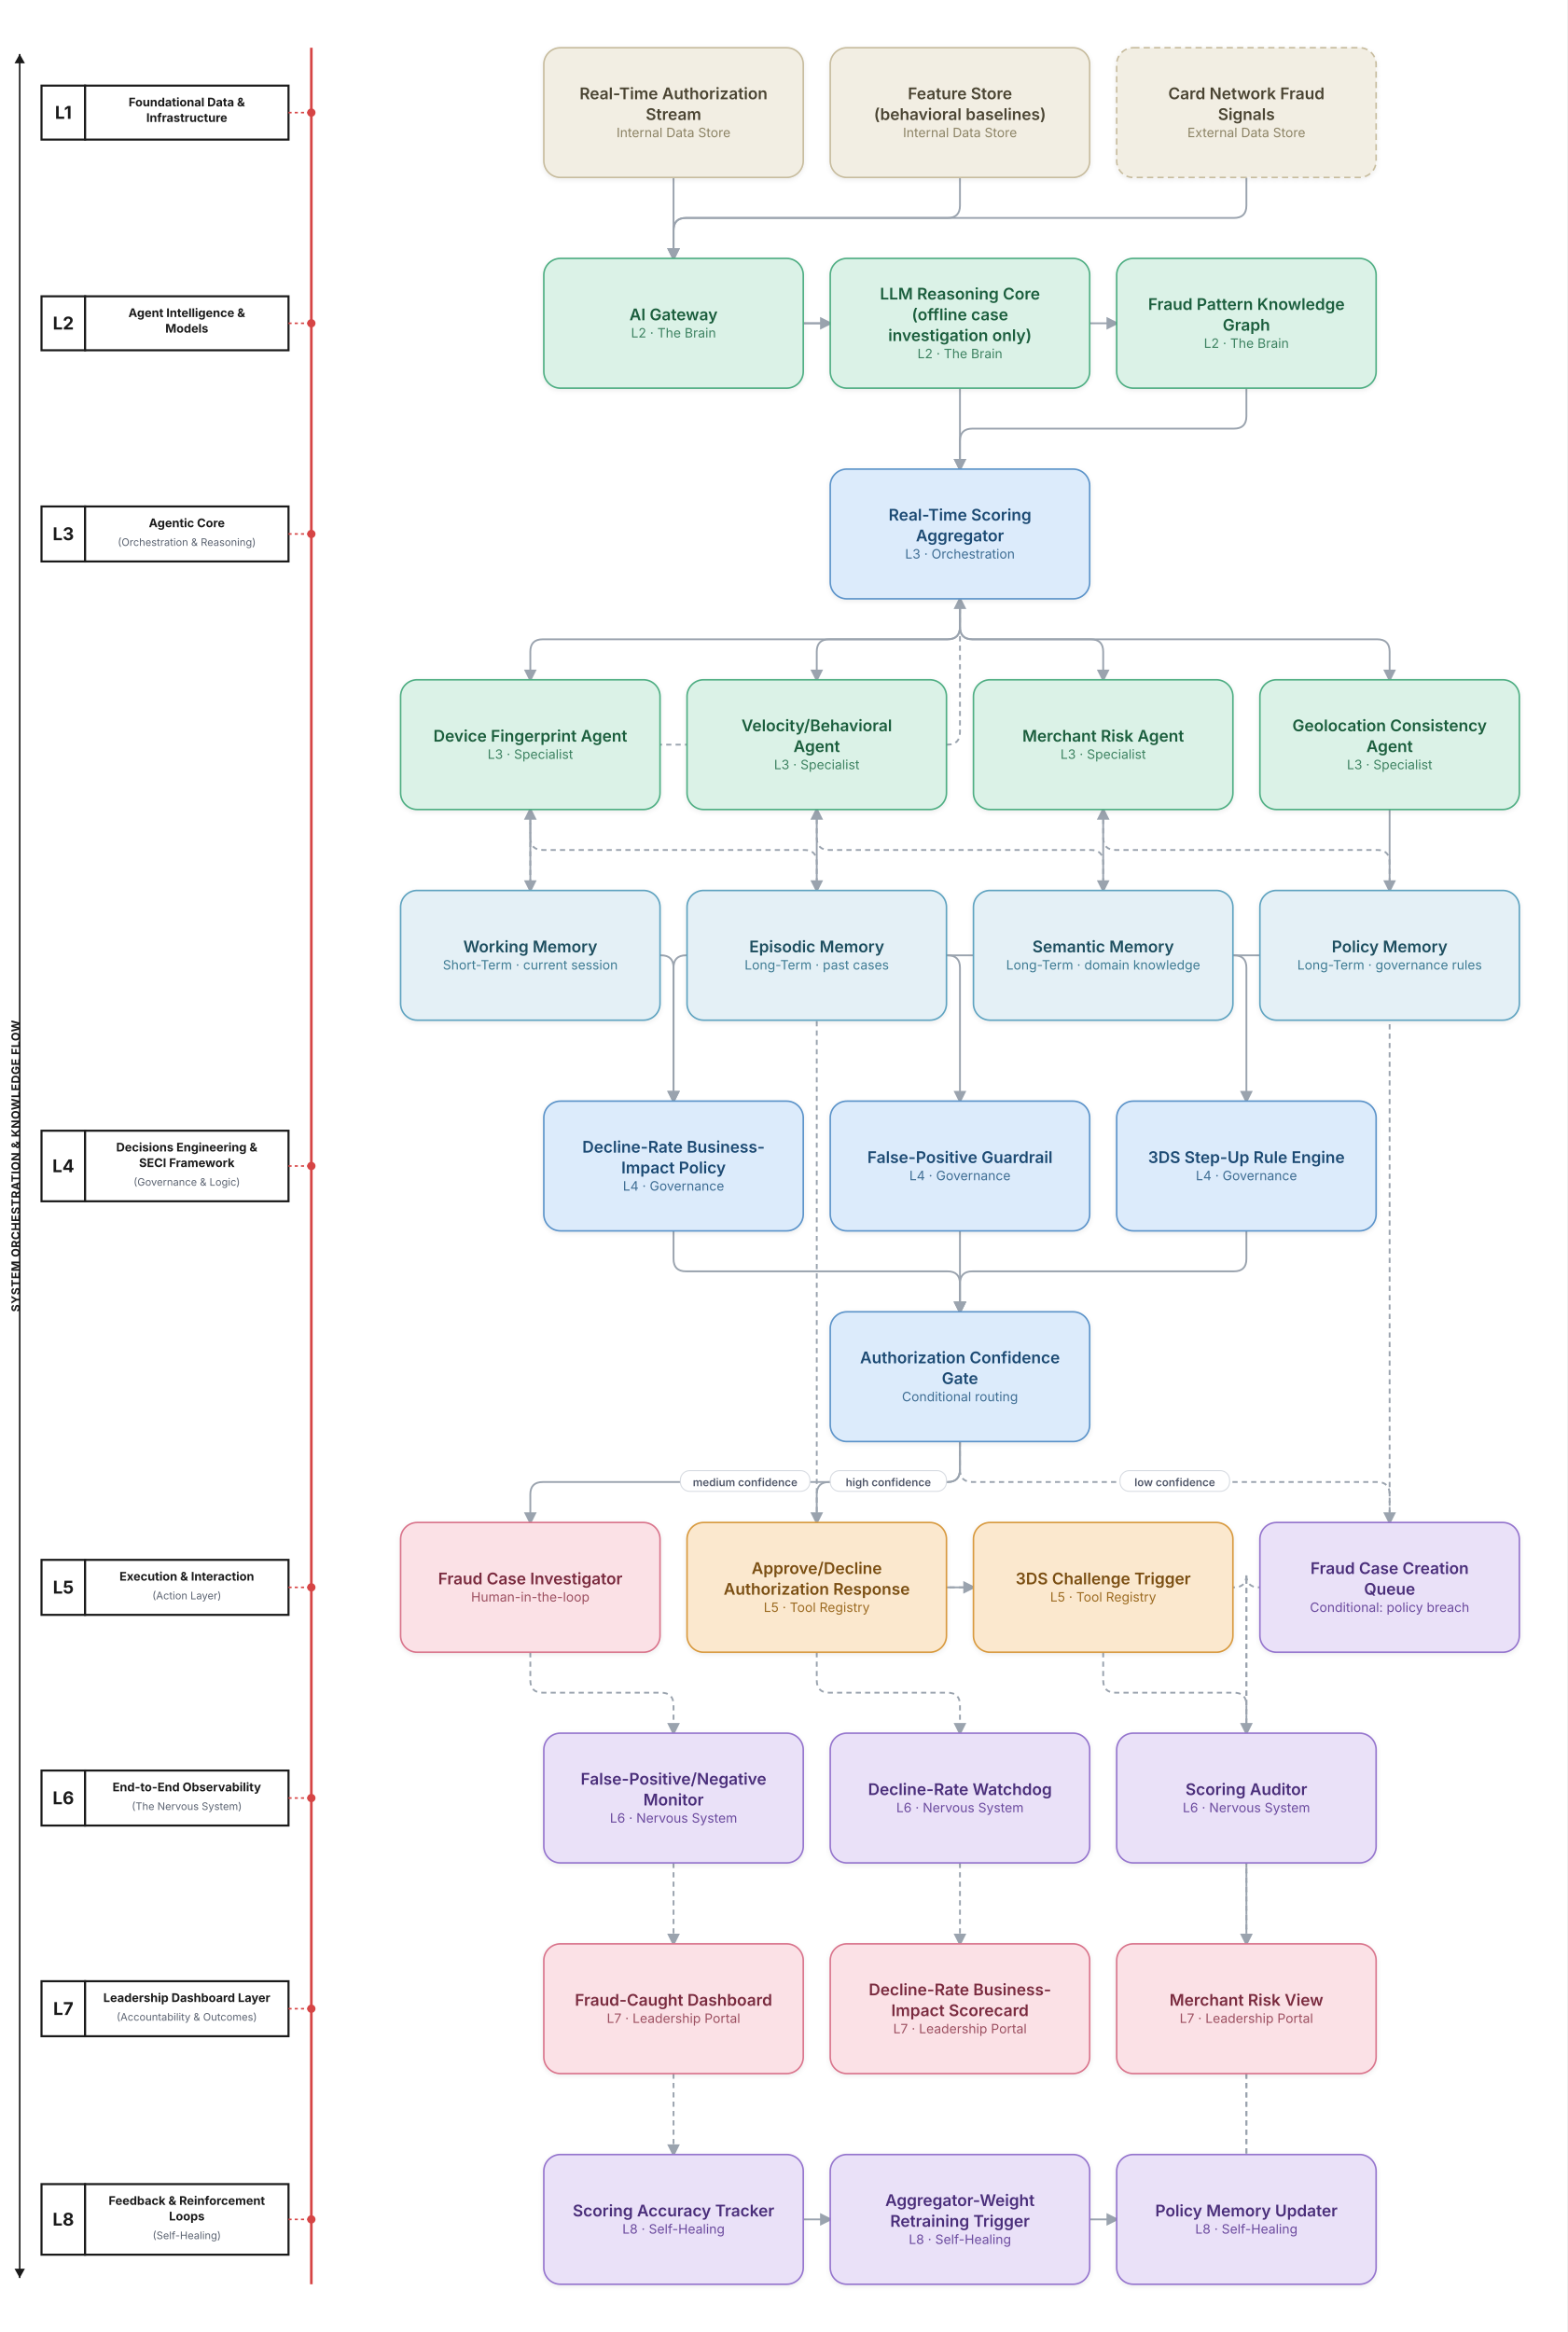
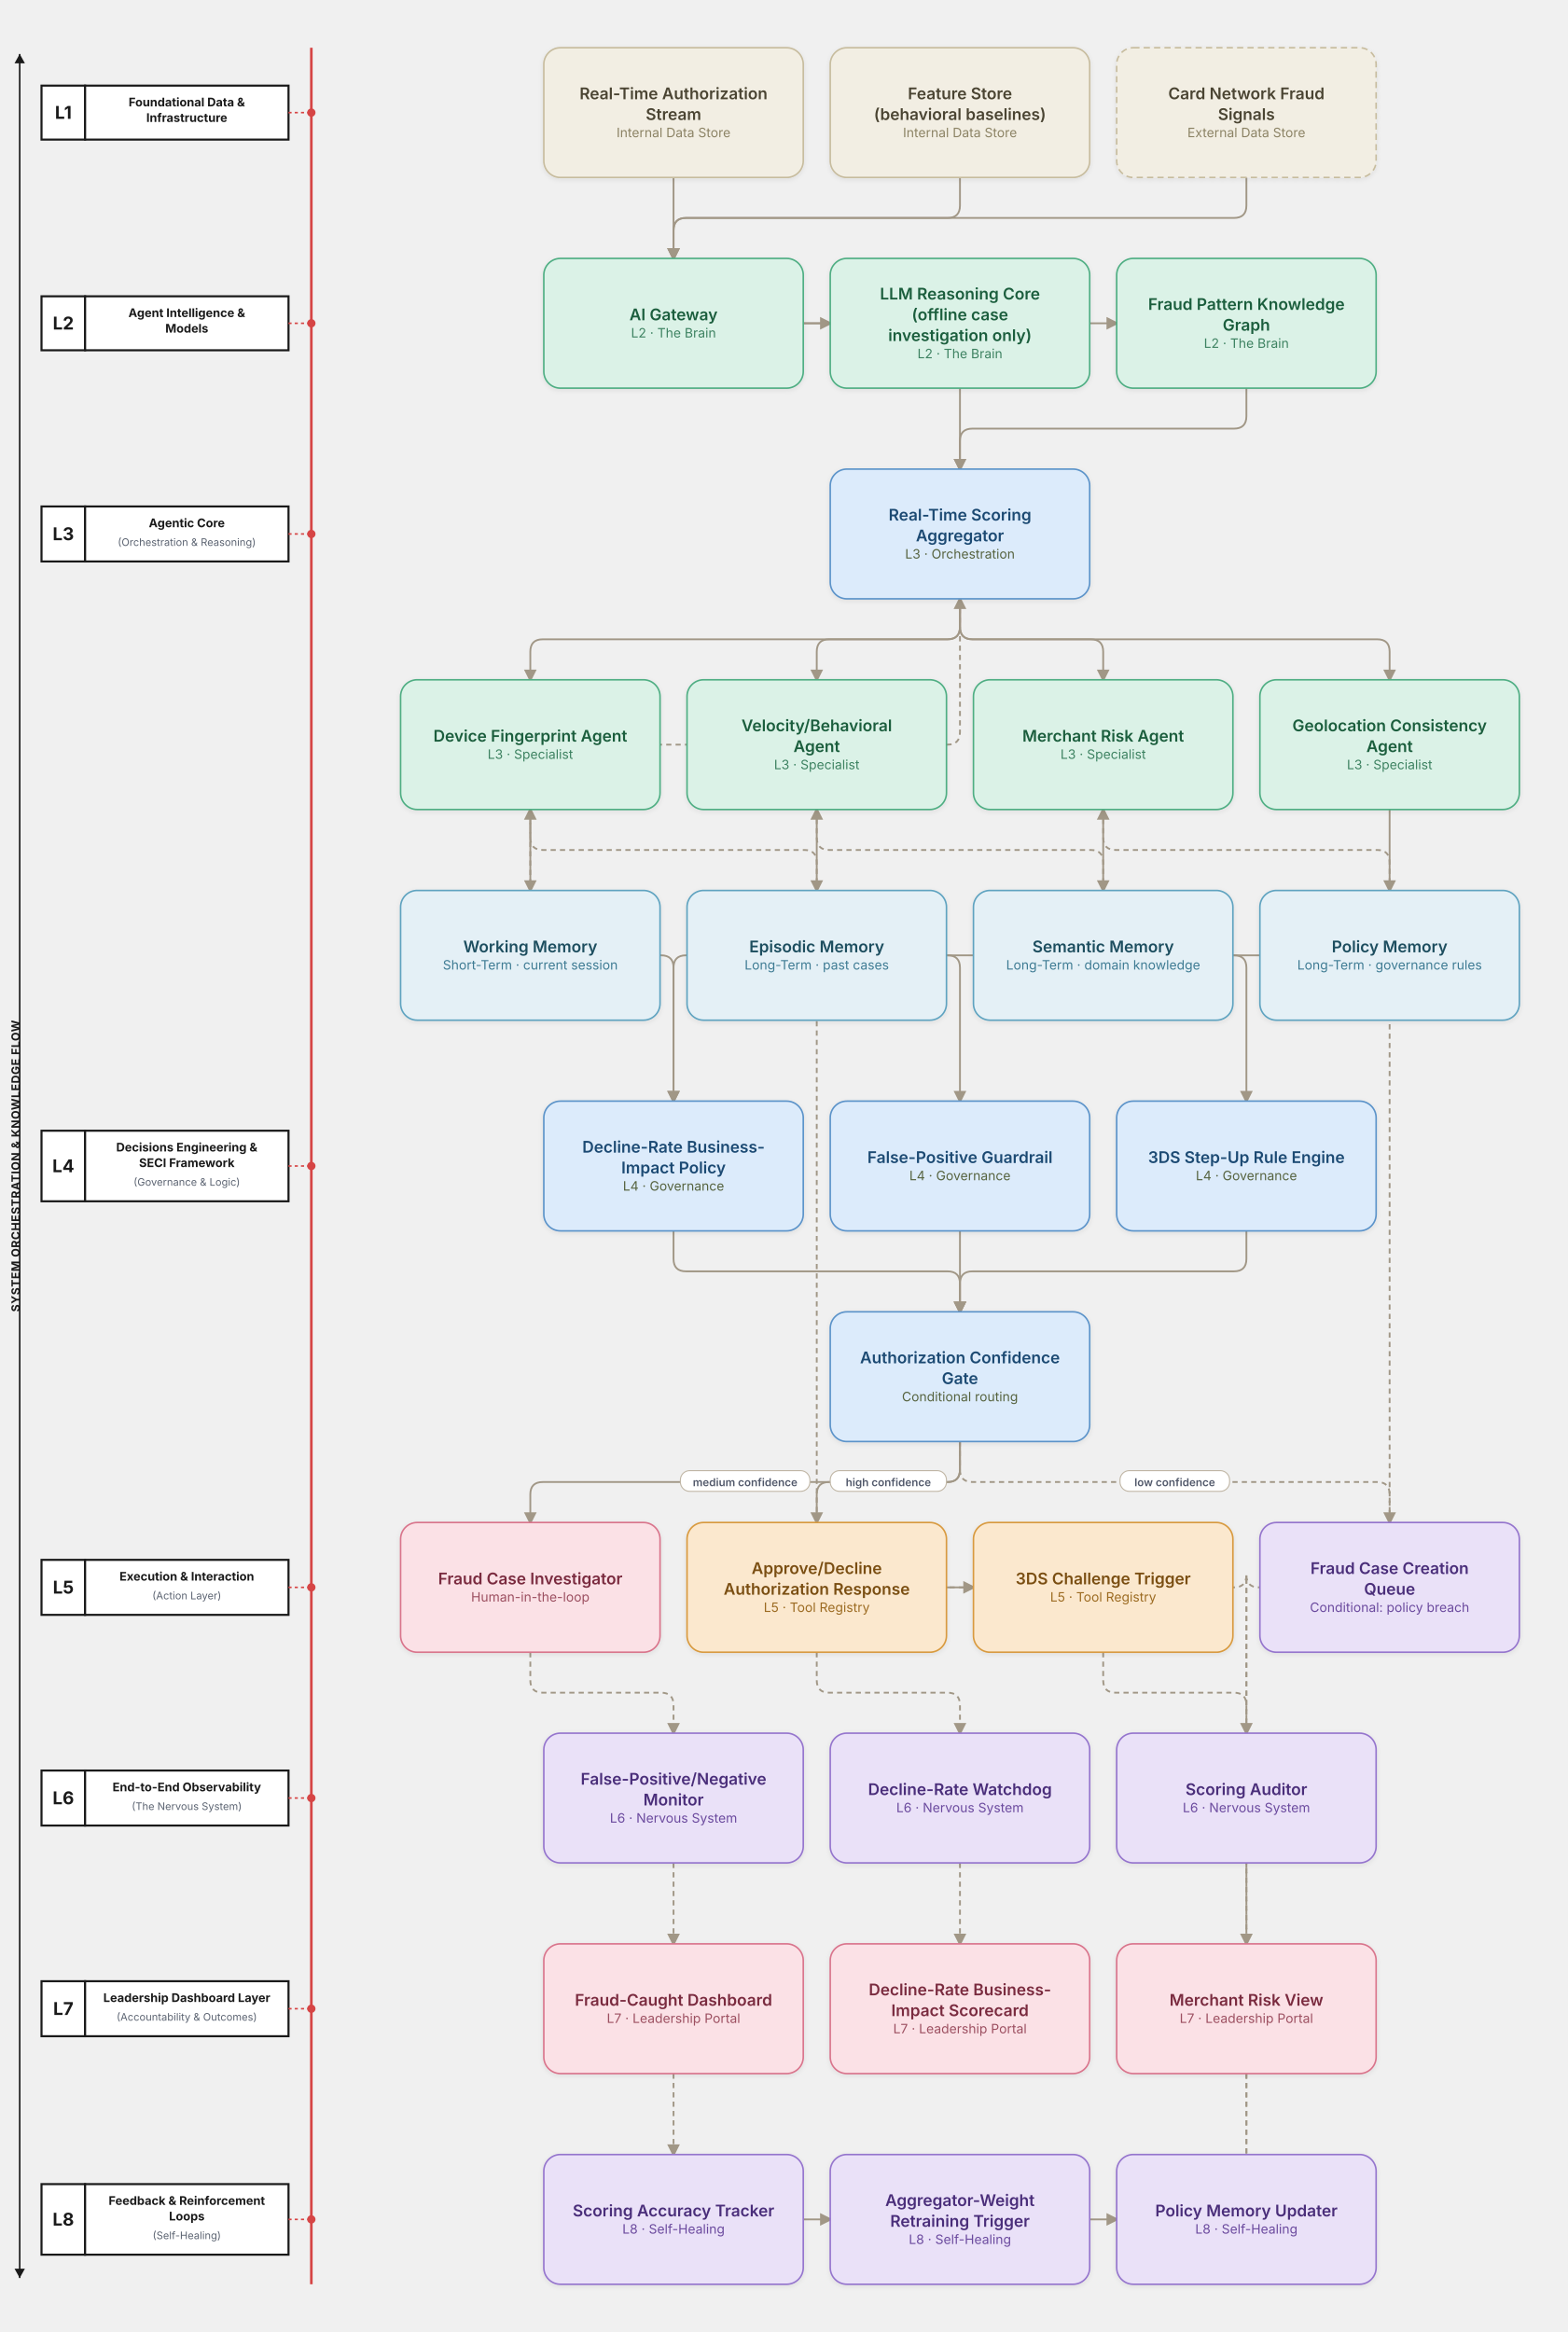
<svg xmlns="http://www.w3.org/2000/svg" viewBox="0 0 1510 2247" font-family="'Inter','IBM Plex Sans',-apple-system,sans-serif">
  <defs>
    <marker id="arrow" viewBox="0 0 10 10" refX="8" refY="5" markerWidth="7" markerHeight="7" orient="auto-start-reverse">
-       <path d="M0,0 L10,5 L0,10 z" fill="#9AA3AE" />
+       <path d="M0,0 L10,5 L0,10 z" fill="#a19786" />
    </marker>
    <filter id="cardshadow" x="-20%" y="-20%" width="140%" height="140%">
      <feDropShadow dx="0" dy="1.5" stdDeviation="2.5" flood-color="#1a1a1a" flood-opacity="0.08" />
    </filter>
  </defs>
-   <rect x="0" y="0" width="1510" height="2247" fill="#FFFFFF" />
-   <path d="M 649.0 171.0 L 649.0 249.0" fill="none" stroke="#9AA3AE" stroke-width="1.75" marker-end="url(#arrow)" />
-   <path d="M 925.0 171.0 L 925.0 198.0 Q 925.0 210.0 913.0 210.0 L 661.0 210.0 Q 649.0 210.0 649.0 222.0 L 649.0 249.0" fill="none" stroke="#9AA3AE" stroke-width="1.75" marker-end="url(#arrow)" />
-   <path d="M 1201.0 171.0 L 1201.0 198.0 Q 1201.0 210.0 1189.0 210.0 L 661.0 210.0 Q 649.0 210.0 649.0 222.0 L 649.0 249.0" fill="none" stroke="#9AA3AE" stroke-width="1.75" marker-end="url(#arrow)" />
-   <path d="M 774.0 311.5 L 800.0 311.5" fill="none" stroke="#9AA3AE" stroke-width="1.75" marker-end="url(#arrow)" />
-   <path d="M 774.0 311.5 L 1076.0 311.5" fill="none" stroke="#9AA3AE" stroke-width="1.75" marker-end="url(#arrow)" />
-   <path d="M 925.0 374.0 L 925.0 452.0" fill="none" stroke="#9AA3AE" stroke-width="1.75" marker-end="url(#arrow)" />
-   <path d="M 1201.0 374.0 L 1201.0 401.0 Q 1201.0 413.0 1189.0 413.0 L 937.0 413.0 Q 925.0 413.0 925.0 425.0 L 925.0 452.0" fill="none" stroke="#9AA3AE" stroke-width="1.75" marker-end="url(#arrow)" />
-   <path d="M 925.0 577.0 L 925.0 604.0 Q 925.0 616.0 913.0 616.0 L 523.0 616.0 Q 511.0 616.0 511.0 628.0 L 511.0 655.0" fill="none" stroke="#9AA3AE" stroke-width="1.75" marker-end="url(#arrow)" />
-   <path d="M 925.0 577.0 L 925.0 604.0 Q 925.0 616.0 913.0 616.0 L 799.0 616.0 Q 787.0 616.0 787.0 628.0 L 787.0 655.0" fill="none" stroke="#9AA3AE" stroke-width="1.75" marker-end="url(#arrow)" />
-   <path d="M 925.0 577.0 L 925.0 604.0 Q 925.0 616.0 937.0 616.0 L 1051.0 616.0 Q 1063.0 616.0 1063.0 628.0 L 1063.0 655.0" fill="none" stroke="#9AA3AE" stroke-width="1.75" marker-end="url(#arrow)" />
-   <path d="M 925.0 577.0 L 925.0 604.0 Q 925.0 616.0 937.0 616.0 L 1327.0 616.0 Q 1339.0 616.0 1339.0 628.0 L 1339.0 655.0" fill="none" stroke="#9AA3AE" stroke-width="1.75" marker-end="url(#arrow)" />
-   <path d="M 925.0 577.0 L 925.0 705.5 Q 925.0 717.5 913.0 717.5 L 523.0 717.5 Q 511.0 717.5 511.0 729.5 L 511.0 858.0" fill="none" stroke="#9AA3AE" stroke-width="1.75" stroke-dasharray="5 4" marker-end="url(#arrow)" marker-start="url(#arrow)" />
-   <path d="M 511.0 780.0 L 511.0 807.0 Q 511.0 819.0 523.0 819.0 L 775.0 819.0 Q 787.0 819.0 787.0 831.0 L 787.0 858.0" fill="none" stroke="#9AA3AE" stroke-width="1.75" stroke-dasharray="5 4" marker-end="url(#arrow)" marker-start="url(#arrow)" />
-   <path d="M 787.0 780.0 L 787.0 807.0 Q 787.0 819.0 799.0 819.0 L 1051.0 819.0 Q 1063.0 819.0 1063.0 831.0 L 1063.0 858.0" fill="none" stroke="#9AA3AE" stroke-width="1.75" stroke-dasharray="5 4" marker-end="url(#arrow)" marker-start="url(#arrow)" />
-   <path d="M 1063.0 780.0 L 1063.0 807.0 Q 1063.0 819.0 1075.0 819.0 L 1327.0 819.0 Q 1339.0 819.0 1339.0 831.0 L 1339.0 858.0" fill="none" stroke="#9AA3AE" stroke-width="1.75" stroke-dasharray="5 4" marker-end="url(#arrow)" marker-start="url(#arrow)" />
-   <path d="M 511.0 780.0 L 511.0 908.5 Q 511.0 920.5 523.0 920.5 L 637.0 920.5 Q 649.0 920.5 649.0 932.5 L 649.0 1061.0" fill="none" stroke="#9AA3AE" stroke-width="1.75" marker-end="url(#arrow)" />
-   <path d="M 787.0 780.0 L 787.0 908.5 Q 787.0 920.5 799.0 920.5 L 913.0 920.5 Q 925.0 920.5 925.0 932.5 L 925.0 1061.0" fill="none" stroke="#9AA3AE" stroke-width="1.75" marker-end="url(#arrow)" />
-   <path d="M 1063.0 780.0 L 1063.0 908.5 Q 1063.0 920.5 1075.0 920.5 L 1189.0 920.5 Q 1201.0 920.5 1201.0 932.5 L 1201.0 1061.0" fill="none" stroke="#9AA3AE" stroke-width="1.75" marker-end="url(#arrow)" />
-   <path d="M 1339.0 780.0 L 1339.0 908.5 Q 1339.0 920.5 1327.0 920.5 L 661.0 920.5 Q 649.0 920.5 649.0 932.5 L 649.0 1061.0" fill="none" stroke="#9AA3AE" stroke-width="1.75" marker-end="url(#arrow)" />
-   <path d="M 649.0 1186.0 L 649.0 1213.0 Q 649.0 1225.0 661.0 1225.0 L 913.0 1225.0 Q 925.0 1225.0 925.0 1237.0 L 925.0 1264.0" fill="none" stroke="#9AA3AE" stroke-width="1.75" marker-end="url(#arrow)" />
-   <path d="M 925.0 1186.0 L 925.0 1264.0" fill="none" stroke="#9AA3AE" stroke-width="1.75" marker-end="url(#arrow)" />
-   <path d="M 1201.0 1186.0 L 1201.0 1213.0 Q 1201.0 1225.0 1189.0 1225.0 L 937.0 1225.0 Q 925.0 1225.0 925.0 1237.0 L 925.0 1264.0" fill="none" stroke="#9AA3AE" stroke-width="1.75" marker-end="url(#arrow)" />
-   <path d="M 925.0 1389.0 L 925.0 1416.0 Q 925.0 1428.0 913.0 1428.0 L 523.0 1428.0 Q 511.0 1428.0 511.0 1440.0 L 511.0 1467.0" fill="none" stroke="#9AA3AE" stroke-width="1.75" marker-end="url(#arrow)" />
+   <path d="M 649.0 171.0 L 649.0 249.0" fill="none" stroke="#a19786" stroke-width="1.75" marker-end="url(#arrow)" />
+   <path d="M 925.0 171.0 L 925.0 198.0 Q 925.0 210.0 913.0 210.0 L 661.0 210.0 Q 649.0 210.0 649.0 222.0 L 649.0 249.0" fill="none" stroke="#a19786" stroke-width="1.75" marker-end="url(#arrow)" />
+   <path d="M 1201.0 171.0 L 1201.0 198.0 Q 1201.0 210.0 1189.0 210.0 L 661.0 210.0 Q 649.0 210.0 649.0 222.0 L 649.0 249.0" fill="none" stroke="#a19786" stroke-width="1.75" marker-end="url(#arrow)" />
+   <path d="M 774.0 311.5 L 800.0 311.5" fill="none" stroke="#a19786" stroke-width="1.75" marker-end="url(#arrow)" />
+   <path d="M 774.0 311.5 L 1076.0 311.5" fill="none" stroke="#a19786" stroke-width="1.75" marker-end="url(#arrow)" />
+   <path d="M 925.0 374.0 L 925.0 452.0" fill="none" stroke="#a19786" stroke-width="1.75" marker-end="url(#arrow)" />
+   <path d="M 1201.0 374.0 L 1201.0 401.0 Q 1201.0 413.0 1189.0 413.0 L 937.0 413.0 Q 925.0 413.0 925.0 425.0 L 925.0 452.0" fill="none" stroke="#a19786" stroke-width="1.75" marker-end="url(#arrow)" />
+   <path d="M 925.0 577.0 L 925.0 604.0 Q 925.0 616.0 913.0 616.0 L 523.0 616.0 Q 511.0 616.0 511.0 628.0 L 511.0 655.0" fill="none" stroke="#a19786" stroke-width="1.75" marker-end="url(#arrow)" />
+   <path d="M 925.0 577.0 L 925.0 604.0 Q 925.0 616.0 913.0 616.0 L 799.0 616.0 Q 787.0 616.0 787.0 628.0 L 787.0 655.0" fill="none" stroke="#a19786" stroke-width="1.75" marker-end="url(#arrow)" />
+   <path d="M 925.0 577.0 L 925.0 604.0 Q 925.0 616.0 937.0 616.0 L 1051.0 616.0 Q 1063.0 616.0 1063.0 628.0 L 1063.0 655.0" fill="none" stroke="#a19786" stroke-width="1.75" marker-end="url(#arrow)" />
+   <path d="M 925.0 577.0 L 925.0 604.0 Q 925.0 616.0 937.0 616.0 L 1327.0 616.0 Q 1339.0 616.0 1339.0 628.0 L 1339.0 655.0" fill="none" stroke="#a19786" stroke-width="1.75" marker-end="url(#arrow)" />
+   <path d="M 925.0 577.0 L 925.0 705.5 Q 925.0 717.5 913.0 717.5 L 523.0 717.5 Q 511.0 717.5 511.0 729.5 L 511.0 858.0" fill="none" stroke="#a19786" stroke-width="1.75" stroke-dasharray="5 4" marker-end="url(#arrow)" marker-start="url(#arrow)" />
+   <path d="M 511.0 780.0 L 511.0 807.0 Q 511.0 819.0 523.0 819.0 L 775.0 819.0 Q 787.0 819.0 787.0 831.0 L 787.0 858.0" fill="none" stroke="#a19786" stroke-width="1.75" stroke-dasharray="5 4" marker-end="url(#arrow)" marker-start="url(#arrow)" />
+   <path d="M 787.0 780.0 L 787.0 807.0 Q 787.0 819.0 799.0 819.0 L 1051.0 819.0 Q 1063.0 819.0 1063.0 831.0 L 1063.0 858.0" fill="none" stroke="#a19786" stroke-width="1.75" stroke-dasharray="5 4" marker-end="url(#arrow)" marker-start="url(#arrow)" />
+   <path d="M 1063.0 780.0 L 1063.0 807.0 Q 1063.0 819.0 1075.0 819.0 L 1327.0 819.0 Q 1339.0 819.0 1339.0 831.0 L 1339.0 858.0" fill="none" stroke="#a19786" stroke-width="1.75" stroke-dasharray="5 4" marker-end="url(#arrow)" marker-start="url(#arrow)" />
+   <path d="M 511.0 780.0 L 511.0 908.5 Q 511.0 920.5 523.0 920.5 L 637.0 920.5 Q 649.0 920.5 649.0 932.5 L 649.0 1061.0" fill="none" stroke="#a19786" stroke-width="1.75" marker-end="url(#arrow)" />
+   <path d="M 787.0 780.0 L 787.0 908.5 Q 787.0 920.5 799.0 920.5 L 913.0 920.5 Q 925.0 920.5 925.0 932.5 L 925.0 1061.0" fill="none" stroke="#a19786" stroke-width="1.75" marker-end="url(#arrow)" />
+   <path d="M 1063.0 780.0 L 1063.0 908.5 Q 1063.0 920.5 1075.0 920.5 L 1189.0 920.5 Q 1201.0 920.5 1201.0 932.5 L 1201.0 1061.0" fill="none" stroke="#a19786" stroke-width="1.75" marker-end="url(#arrow)" />
+   <path d="M 1339.0 780.0 L 1339.0 908.5 Q 1339.0 920.5 1327.0 920.5 L 661.0 920.5 Q 649.0 920.5 649.0 932.5 L 649.0 1061.0" fill="none" stroke="#a19786" stroke-width="1.75" marker-end="url(#arrow)" />
+   <path d="M 649.0 1186.0 L 649.0 1213.0 Q 649.0 1225.0 661.0 1225.0 L 913.0 1225.0 Q 925.0 1225.0 925.0 1237.0 L 925.0 1264.0" fill="none" stroke="#a19786" stroke-width="1.75" marker-end="url(#arrow)" />
+   <path d="M 925.0 1186.0 L 925.0 1264.0" fill="none" stroke="#a19786" stroke-width="1.75" marker-end="url(#arrow)" />
+   <path d="M 1201.0 1186.0 L 1201.0 1213.0 Q 1201.0 1225.0 1189.0 1225.0 L 937.0 1225.0 Q 925.0 1225.0 925.0 1237.0 L 925.0 1264.0" fill="none" stroke="#a19786" stroke-width="1.75" marker-end="url(#arrow)" />
+   <path d="M 925.0 1389.0 L 925.0 1416.0 Q 925.0 1428.0 913.0 1428.0 L 523.0 1428.0 Q 511.0 1428.0 511.0 1440.0 L 511.0 1467.0" fill="none" stroke="#a19786" stroke-width="1.75" marker-end="url(#arrow)" />
  <g>
-     <rect x="655.6" y="1417.0" width="124.8" height="20" rx="9" fill="#FFFFFF" stroke="#D8DCE2" stroke-width="1" />
+     <rect x="655.6" y="1417.0" width="124.8" height="20" rx="9" fill="#FFFFFF" stroke="#c0b6a5" stroke-width="1" />
    <text x="718.0" y="1432.0" text-anchor="middle" font-size="10.5" font-weight="600" fill="#51586A">medium confidence</text>
  </g>
-   <path d="M 925.0 1389.0 L 925.0 1416.0 Q 925.0 1428.0 913.0 1428.0 L 799.0 1428.0 Q 787.0 1428.0 787.0 1440.0 L 787.0 1467.0" fill="none" stroke="#9AA3AE" stroke-width="1.75" marker-end="url(#arrow)" />
+   <path d="M 925.0 1389.0 L 925.0 1416.0 Q 925.0 1428.0 913.0 1428.0 L 799.0 1428.0 Q 787.0 1428.0 787.0 1440.0 L 787.0 1467.0" fill="none" stroke="#a19786" stroke-width="1.75" marker-end="url(#arrow)" />
  <g>
-     <rect x="800.0" y="1417.0" width="112.0" height="20" rx="9" fill="#FFFFFF" stroke="#D8DCE2" stroke-width="1" />
+     <rect x="800.0" y="1417.0" width="112.0" height="20" rx="9" fill="#FFFFFF" stroke="#c0b6a5" stroke-width="1" />
    <text x="856.0" y="1432.0" text-anchor="middle" font-size="10.5" font-weight="600" fill="#51586A">high confidence</text>
  </g>
-   <path d="M 925.0 1389.0 L 925.0 1416.0 Q 925.0 1428.0 937.0 1428.0 L 1327.0 1428.0 Q 1339.0 1428.0 1339.0 1440.0 L 1339.0 1467.0" fill="none" stroke="#9AA3AE" stroke-width="1.75" stroke-dasharray="5 4" marker-end="url(#arrow)" />
+   <path d="M 925.0 1389.0 L 925.0 1416.0 Q 925.0 1428.0 937.0 1428.0 L 1327.0 1428.0 Q 1339.0 1428.0 1339.0 1440.0 L 1339.0 1467.0" fill="none" stroke="#a19786" stroke-width="1.75" stroke-dasharray="5 4" marker-end="url(#arrow)" />
  <g>
-     <rect x="1079.2" y="1417.0" width="105.6" height="20" rx="9" fill="#FFFFFF" stroke="#D8DCE2" stroke-width="1" />
+     <rect x="1079.2" y="1417.0" width="105.6" height="20" rx="9" fill="#FFFFFF" stroke="#c0b6a5" stroke-width="1" />
    <text x="1132.0" y="1432.0" text-anchor="middle" font-size="10.5" font-weight="600" fill="#51586A">low confidence</text>
  </g>
-   <path d="M 912.0 1529.5 L 938.0 1529.5" fill="none" stroke="#9AA3AE" stroke-width="1.75" marker-end="url(#arrow)" />
-   <path d="M 511.0 1592.0 L 511.0 1619.0 Q 511.0 1631.0 523.0 1631.0 L 637.0 1631.0 Q 649.0 1631.0 649.0 1643.0 L 649.0 1670.0" fill="none" stroke="#9AA3AE" stroke-width="1.75" stroke-dasharray="5 4" marker-end="url(#arrow)" />
-   <path d="M 787.0 1592.0 L 787.0 1619.0 Q 787.0 1631.0 799.0 1631.0 L 913.0 1631.0 Q 925.0 1631.0 925.0 1643.0 L 925.0 1670.0" fill="none" stroke="#9AA3AE" stroke-width="1.75" stroke-dasharray="5 4" marker-end="url(#arrow)" />
-   <path d="M 1063.0 1592.0 L 1063.0 1619.0 Q 1063.0 1631.0 1075.0 1631.0 L 1189.0 1631.0 Q 1201.0 1631.0 1201.0 1643.0 L 1201.0 1670.0" fill="none" stroke="#9AA3AE" stroke-width="1.75" stroke-dasharray="5 4" marker-end="url(#arrow)" />
-   <path d="M 649.0 1795.0 L 649.0 1873.0" fill="none" stroke="#9AA3AE" stroke-width="1.75" stroke-dasharray="5 4" marker-end="url(#arrow)" />
-   <path d="M 925.0 1795.0 L 925.0 1873.0" fill="none" stroke="#9AA3AE" stroke-width="1.75" stroke-dasharray="5 4" marker-end="url(#arrow)" />
-   <path d="M 1201.0 1795.0 L 1201.0 1873.0" fill="none" stroke="#9AA3AE" stroke-width="1.75" stroke-dasharray="5 4" marker-end="url(#arrow)" />
-   <path d="M 649.0 1998.0 L 649.0 2076.0" fill="none" stroke="#9AA3AE" stroke-width="1.75" stroke-dasharray="5 4" marker-end="url(#arrow)" />
-   <path d="M 774.0 2138.5 L 800.0 2138.5" fill="none" stroke="#9AA3AE" stroke-width="1.75" marker-end="url(#arrow)" />
-   <path d="M 1050.0 2138.5 L 1076.0 2138.5" fill="none" stroke="#9AA3AE" stroke-width="1.75" marker-end="url(#arrow)" />
-   <path d="M 1201.0 2201.0 L 1201.0 1517.5 Q 1201.0 1529.5 1213.0 1529.5 L 1327.0 1529.5 Q 1339.0 1529.5 1339.0 1541.5 L 1339.0 858.0" fill="none" stroke="#9AA3AE" stroke-width="1.75" stroke-dasharray="5 4" marker-end="url(#arrow)" />
-   <path d="M 1201.0 2201.0 L 1201.0 1517.5 Q 1201.0 1529.5 1189.0 1529.5 L 799.0 1529.5 Q 787.0 1529.5 787.0 1541.5 L 787.0 858.0" fill="none" stroke="#9AA3AE" stroke-width="1.75" stroke-dasharray="5 4" marker-end="url(#arrow)" />
+   <path d="M 912.0 1529.5 L 938.0 1529.5" fill="none" stroke="#a19786" stroke-width="1.75" marker-end="url(#arrow)" />
+   <path d="M 511.0 1592.0 L 511.0 1619.0 Q 511.0 1631.0 523.0 1631.0 L 637.0 1631.0 Q 649.0 1631.0 649.0 1643.0 L 649.0 1670.0" fill="none" stroke="#a19786" stroke-width="1.75" stroke-dasharray="5 4" marker-end="url(#arrow)" />
+   <path d="M 787.0 1592.0 L 787.0 1619.0 Q 787.0 1631.0 799.0 1631.0 L 913.0 1631.0 Q 925.0 1631.0 925.0 1643.0 L 925.0 1670.0" fill="none" stroke="#a19786" stroke-width="1.75" stroke-dasharray="5 4" marker-end="url(#arrow)" />
+   <path d="M 1063.0 1592.0 L 1063.0 1619.0 Q 1063.0 1631.0 1075.0 1631.0 L 1189.0 1631.0 Q 1201.0 1631.0 1201.0 1643.0 L 1201.0 1670.0" fill="none" stroke="#a19786" stroke-width="1.75" stroke-dasharray="5 4" marker-end="url(#arrow)" />
+   <path d="M 649.0 1795.0 L 649.0 1873.0" fill="none" stroke="#a19786" stroke-width="1.75" stroke-dasharray="5 4" marker-end="url(#arrow)" />
+   <path d="M 925.0 1795.0 L 925.0 1873.0" fill="none" stroke="#a19786" stroke-width="1.75" stroke-dasharray="5 4" marker-end="url(#arrow)" />
+   <path d="M 1201.0 1795.0 L 1201.0 1873.0" fill="none" stroke="#a19786" stroke-width="1.75" stroke-dasharray="5 4" marker-end="url(#arrow)" />
+   <path d="M 649.0 1998.0 L 649.0 2076.0" fill="none" stroke="#a19786" stroke-width="1.75" stroke-dasharray="5 4" marker-end="url(#arrow)" />
+   <path d="M 774.0 2138.5 L 800.0 2138.5" fill="none" stroke="#a19786" stroke-width="1.75" marker-end="url(#arrow)" />
+   <path d="M 1050.0 2138.5 L 1076.0 2138.5" fill="none" stroke="#a19786" stroke-width="1.75" marker-end="url(#arrow)" />
+   <path d="M 1201.0 2201.0 L 1201.0 1517.5 Q 1201.0 1529.5 1213.0 1529.5 L 1327.0 1529.5 Q 1339.0 1529.5 1339.0 1541.5 L 1339.0 858.0" fill="none" stroke="#a19786" stroke-width="1.75" stroke-dasharray="5 4" marker-end="url(#arrow)" />
+   <path d="M 1201.0 2201.0 L 1201.0 1517.5 Q 1201.0 1529.5 1189.0 1529.5 L 799.0 1529.5 Q 787.0 1529.5 787.0 1541.5 L 787.0 858.0" fill="none" stroke="#a19786" stroke-width="1.75" stroke-dasharray="5 4" marker-end="url(#arrow)" />
  <line x1="300" y1="46.0" x2="300" y2="2201.0" stroke="#D64545" stroke-width="2.5" />
  <line x1="19.0" y1="52.0" x2="19.0" y2="2195.0" stroke="#1A1A1A" stroke-width="1.5" />
  <polygon points="14.0,61.0 24.0,61.0 19.0,52.0" fill="#1A1A1A" />
  <polygon points="14.0,2186.0 24.0,2186.0 19.0,2195.0" fill="#1A1A1A" />
  <text x="19.0" y="1123.5" text-anchor="middle" font-size="11" font-weight="700" fill="#1A1A1A" letter-spacing="0.5" transform="rotate(-90 19.0 1123.5)">SYSTEM ORCHESTRATION &amp; KNOWLEDGE FLOW</text>
  <rect x="40" y="82.5" width="42" height="52" fill="#FFFFFF" stroke="#1A1A1A" stroke-width="2" />
  <text x="61.0" y="114.5" text-anchor="middle" font-size="17" font-weight="700" fill="#1A1A1A">L1</text>
  <rect x="82" y="82.5" width="196" height="52" fill="#FFFFFF" stroke="#1A1A1A" stroke-width="2" />
  <text x="180.0" y="102.5" text-anchor="middle" font-size="11.5" font-weight="700" fill="#1A1A1A">Foundational Data &amp;</text>
  <text x="180.0" y="117.5" text-anchor="middle" font-size="11.5" font-weight="700" fill="#1A1A1A">Infrastructure</text>
  <line x1="278" y1="108.5" x2="300" y2="108.5" stroke="#D64545" stroke-width="1.5" stroke-dasharray="3 3" />
  <circle cx="300" cy="108.5" r="4" fill="#D64545" />
  <rect x="40" y="285.5" width="42" height="52" fill="#FFFFFF" stroke="#1A1A1A" stroke-width="2" />
  <text x="61.0" y="317.5" text-anchor="middle" font-size="17" font-weight="700" fill="#1A1A1A">L2</text>
  <rect x="82" y="285.5" width="196" height="52" fill="#FFFFFF" stroke="#1A1A1A" stroke-width="2" />
  <text x="180.0" y="305.5" text-anchor="middle" font-size="11.5" font-weight="700" fill="#1A1A1A">Agent Intelligence &amp;</text>
  <text x="180.0" y="320.5" text-anchor="middle" font-size="11.5" font-weight="700" fill="#1A1A1A">Models</text>
  <line x1="278" y1="311.5" x2="300" y2="311.5" stroke="#D64545" stroke-width="1.5" stroke-dasharray="3 3" />
  <circle cx="300" cy="311.5" r="4" fill="#D64545" />
  <rect x="40" y="488.0" width="42" height="53" fill="#FFFFFF" stroke="#1A1A1A" stroke-width="2" />
  <text x="61.0" y="520.5" text-anchor="middle" font-size="17" font-weight="700" fill="#1A1A1A">L3</text>
  <rect x="82" y="488.0" width="196" height="53" fill="#FFFFFF" stroke="#1A1A1A" stroke-width="2" />
  <text x="180.0" y="508.0" text-anchor="middle" font-size="11.5" font-weight="700" fill="#1A1A1A">Agentic Core</text>
  <text x="180.0" y="526.0" text-anchor="middle" font-size="10" fill="#5A6270">(Orchestration &amp; Reasoning)</text>
  <line x1="278" y1="514.5" x2="300" y2="514.5" stroke="#D64545" stroke-width="1.5" stroke-dasharray="3 3" />
  <circle cx="300" cy="514.5" r="4" fill="#D64545" />
  <rect x="40" y="1089.5" width="42" height="68" fill="#FFFFFF" stroke="#1A1A1A" stroke-width="2" />
  <text x="61.0" y="1129.5" text-anchor="middle" font-size="17" font-weight="700" fill="#1A1A1A">L4</text>
  <rect x="82" y="1089.5" width="196" height="68" fill="#FFFFFF" stroke="#1A1A1A" stroke-width="2" />
  <text x="180.0" y="1109.5" text-anchor="middle" font-size="11.5" font-weight="700" fill="#1A1A1A">Decisions Engineering &amp;</text>
  <text x="180.0" y="1124.5" text-anchor="middle" font-size="11.5" font-weight="700" fill="#1A1A1A">SECI Framework</text>
  <text x="180.0" y="1142.5" text-anchor="middle" font-size="10" fill="#5A6270">(Governance &amp; Logic)</text>
  <line x1="278" y1="1123.5" x2="300" y2="1123.5" stroke="#D64545" stroke-width="1.5" stroke-dasharray="3 3" />
  <circle cx="300" cy="1123.5" r="4" fill="#D64545" />
  <rect x="40" y="1503.0" width="42" height="53" fill="#FFFFFF" stroke="#1A1A1A" stroke-width="2" />
  <text x="61.0" y="1535.5" text-anchor="middle" font-size="17" font-weight="700" fill="#1A1A1A">L5</text>
  <rect x="82" y="1503.0" width="196" height="53" fill="#FFFFFF" stroke="#1A1A1A" stroke-width="2" />
  <text x="180.0" y="1523.0" text-anchor="middle" font-size="11.5" font-weight="700" fill="#1A1A1A">Execution &amp; Interaction</text>
  <text x="180.0" y="1541.0" text-anchor="middle" font-size="10" fill="#5A6270">(Action Layer)</text>
  <line x1="278" y1="1529.5" x2="300" y2="1529.5" stroke="#D64545" stroke-width="1.5" stroke-dasharray="3 3" />
  <circle cx="300" cy="1529.5" r="4" fill="#D64545" />
  <rect x="40" y="1706.0" width="42" height="53" fill="#FFFFFF" stroke="#1A1A1A" stroke-width="2" />
  <text x="61.0" y="1738.5" text-anchor="middle" font-size="17" font-weight="700" fill="#1A1A1A">L6</text>
  <rect x="82" y="1706.0" width="196" height="53" fill="#FFFFFF" stroke="#1A1A1A" stroke-width="2" />
  <text x="180.0" y="1726.0" text-anchor="middle" font-size="11.5" font-weight="700" fill="#1A1A1A">End-to-End Observability</text>
  <text x="180.0" y="1744.0" text-anchor="middle" font-size="10" fill="#5A6270">(The Nervous System)</text>
  <line x1="278" y1="1732.5" x2="300" y2="1732.5" stroke="#D64545" stroke-width="1.5" stroke-dasharray="3 3" />
  <circle cx="300" cy="1732.5" r="4" fill="#D64545" />
  <rect x="40" y="1909.0" width="42" height="53" fill="#FFFFFF" stroke="#1A1A1A" stroke-width="2" />
  <text x="61.0" y="1941.5" text-anchor="middle" font-size="17" font-weight="700" fill="#1A1A1A">L7</text>
  <rect x="82" y="1909.0" width="196" height="53" fill="#FFFFFF" stroke="#1A1A1A" stroke-width="2" />
  <text x="180.0" y="1929.0" text-anchor="middle" font-size="11.5" font-weight="700" fill="#1A1A1A">Leadership Dashboard Layer</text>
  <text x="180.0" y="1947.0" text-anchor="middle" font-size="10" fill="#5A6270">(Accountability &amp; Outcomes)</text>
  <line x1="278" y1="1935.5" x2="300" y2="1935.5" stroke="#D64545" stroke-width="1.5" stroke-dasharray="3 3" />
  <circle cx="300" cy="1935.5" r="4" fill="#D64545" />
  <rect x="40" y="2104.5" width="42" height="68" fill="#FFFFFF" stroke="#1A1A1A" stroke-width="2" />
  <text x="61.0" y="2144.5" text-anchor="middle" font-size="17" font-weight="700" fill="#1A1A1A">L8</text>
  <rect x="82" y="2104.5" width="196" height="68" fill="#FFFFFF" stroke="#1A1A1A" stroke-width="2" />
  <text x="180.0" y="2124.5" text-anchor="middle" font-size="11.5" font-weight="700" fill="#1A1A1A">Feedback &amp; Reinforcement</text>
  <text x="180.0" y="2139.5" text-anchor="middle" font-size="11.5" font-weight="700" fill="#1A1A1A">Loops</text>
  <text x="180.0" y="2157.5" text-anchor="middle" font-size="10" fill="#5A6270">(Self-Healing)</text>
  <line x1="278" y1="2138.5" x2="300" y2="2138.5" stroke="#D64545" stroke-width="1.5" stroke-dasharray="3 3" />
  <circle cx="300" cy="2138.5" r="4" fill="#D64545" />
  <g filter="url(#cardshadow)">
    <rect x="524.0" y="46.0" width="250" height="125" rx="16" fill="#F2EEE3" stroke="#C7BC9E" stroke-width="1.5" />
  </g>
  <text x="649.0" y="95.6" text-anchor="middle" font-size="15.5" font-weight="600" fill="#4A4432">Real-Time Authorization</text>
  <text x="649.0" y="115.6" text-anchor="middle" font-size="15.5" font-weight="600" fill="#4A4432">Stream</text>
  <text x="649.0" y="132.2" text-anchor="middle" font-size="12.5" fill="#8C8365">Internal Data Store</text>
  <g filter="url(#cardshadow)">
    <rect x="800.0" y="46.0" width="250" height="125" rx="16" fill="#F2EEE3" stroke="#C7BC9E" stroke-width="1.5" />
  </g>
  <text x="925.0" y="95.6" text-anchor="middle" font-size="15.5" font-weight="600" fill="#4A4432">Feature Store</text>
  <text x="925.0" y="115.6" text-anchor="middle" font-size="15.5" font-weight="600" fill="#4A4432">(behavioral baselines)</text>
  <text x="925.0" y="132.2" text-anchor="middle" font-size="12.5" fill="#8C8365">Internal Data Store</text>
  <g filter="url(#cardshadow)">
    <rect x="1076.0" y="46.0" width="250" height="125" rx="16" fill="#F2EEE3" stroke="#C7BC9E" stroke-width="1.5" stroke-dasharray="6 4" />
  </g>
  <text x="1201.0" y="95.6" text-anchor="middle" font-size="15.5" font-weight="600" fill="#4A4432">Card Network Fraud</text>
  <text x="1201.0" y="115.6" text-anchor="middle" font-size="15.5" font-weight="600" fill="#4A4432">Signals</text>
  <text x="1201.0" y="132.2" text-anchor="middle" font-size="12.5" fill="#8C8365">External Data Store</text>
  <g filter="url(#cardshadow)">
    <rect x="524.0" y="249.0" width="250" height="125" rx="16" fill="#DBF2E7" stroke="#4FAE83" stroke-width="1.5" />
  </g>
  <text x="649.0" y="308.6" text-anchor="middle" font-size="15.5" font-weight="600" fill="#1B5E3D">AI Gateway</text>
  <text x="649.0" y="325.2" text-anchor="middle" font-size="12.5" fill="#3D8261">L2 · The Brain</text>
  <g filter="url(#cardshadow)">
    <rect x="800.0" y="249.0" width="250" height="125" rx="16" fill="#DBF2E7" stroke="#4FAE83" stroke-width="1.5" />
  </g>
  <text x="925.0" y="288.6" text-anchor="middle" font-size="15.5" font-weight="600" fill="#1B5E3D">LLM Reasoning Core</text>
  <text x="925.0" y="308.6" text-anchor="middle" font-size="15.5" font-weight="600" fill="#1B5E3D">(offline case</text>
  <text x="925.0" y="328.6" text-anchor="middle" font-size="15.5" font-weight="600" fill="#1B5E3D">investigation only)</text>
  <text x="925.0" y="345.2" text-anchor="middle" font-size="12.5" fill="#3D8261">L2 · The Brain</text>
  <g filter="url(#cardshadow)">
    <rect x="1076.0" y="249.0" width="250" height="125" rx="16" fill="#DBF2E7" stroke="#4FAE83" stroke-width="1.5" />
  </g>
  <text x="1201.0" y="298.6" text-anchor="middle" font-size="15.5" font-weight="600" fill="#1B5E3D">Fraud Pattern Knowledge</text>
  <text x="1201.0" y="318.6" text-anchor="middle" font-size="15.5" font-weight="600" fill="#1B5E3D">Graph</text>
  <text x="1201.0" y="335.2" text-anchor="middle" font-size="12.5" fill="#3D8261">L2 · The Brain</text>
  <g filter="url(#cardshadow)">
    <rect x="800.0" y="452.0" width="250" height="125" rx="16" fill="#DCEBFB" stroke="#5B93C9" stroke-width="1.5" />
  </g>
  <text x="925.0" y="501.6" text-anchor="middle" font-size="15.5" font-weight="600" fill="#1C4A73">Real-Time Scoring</text>
  <text x="925.0" y="521.6" text-anchor="middle" font-size="15.5" font-weight="600" fill="#1C4A73">Aggregator</text>
-   <text x="925.0" y="538.2" text-anchor="middle" font-size="12.5" fill="#3E6D93">L3 · Orchestration</text>
+   <text x="925.0" y="538.2" text-anchor="middle" font-size="12.5" fill="#56633f">L3 · Orchestration</text>
  <g filter="url(#cardshadow)">
    <rect x="386.0" y="655.0" width="250" height="125" rx="16" fill="#DBF2E7" stroke="#4FAE83" stroke-width="1.5" />
  </g>
  <text x="511.0" y="714.6" text-anchor="middle" font-size="15.5" font-weight="600" fill="#1B5E3D">Device Fingerprint Agent</text>
  <text x="511.0" y="731.2" text-anchor="middle" font-size="12.5" fill="#3D8261">L3 · Specialist</text>
  <g filter="url(#cardshadow)">
    <rect x="662.0" y="655.0" width="250" height="125" rx="16" fill="#DBF2E7" stroke="#4FAE83" stroke-width="1.5" />
  </g>
  <text x="787.0" y="704.6" text-anchor="middle" font-size="15.5" font-weight="600" fill="#1B5E3D">Velocity/Behavioral</text>
  <text x="787.0" y="724.6" text-anchor="middle" font-size="15.5" font-weight="600" fill="#1B5E3D">Agent</text>
  <text x="787.0" y="741.2" text-anchor="middle" font-size="12.5" fill="#3D8261">L3 · Specialist</text>
  <g filter="url(#cardshadow)">
    <rect x="938.0" y="655.0" width="250" height="125" rx="16" fill="#DBF2E7" stroke="#4FAE83" stroke-width="1.5" />
  </g>
  <text x="1063.0" y="714.6" text-anchor="middle" font-size="15.5" font-weight="600" fill="#1B5E3D">Merchant Risk Agent</text>
  <text x="1063.0" y="731.2" text-anchor="middle" font-size="12.5" fill="#3D8261">L3 · Specialist</text>
  <g filter="url(#cardshadow)">
    <rect x="1214.0" y="655.0" width="250" height="125" rx="16" fill="#DBF2E7" stroke="#4FAE83" stroke-width="1.5" />
  </g>
  <text x="1339.0" y="704.6" text-anchor="middle" font-size="15.5" font-weight="600" fill="#1B5E3D">Geolocation Consistency</text>
  <text x="1339.0" y="724.6" text-anchor="middle" font-size="15.5" font-weight="600" fill="#1B5E3D">Agent</text>
  <text x="1339.0" y="741.2" text-anchor="middle" font-size="12.5" fill="#3D8261">L3 · Specialist</text>
  <g filter="url(#cardshadow)">
    <rect x="386.0" y="858.0" width="250" height="125" rx="16" fill="#E4F0F6" stroke="#5FA3C0" stroke-width="1.5" />
  </g>
  <text x="511.0" y="917.6" text-anchor="middle" font-size="15.5" font-weight="600" fill="#1D4E5F">Working Memory</text>
  <text x="511.0" y="934.2" text-anchor="middle" font-size="12.5" fill="#3E7B93">Short-Term · current session</text>
  <g filter="url(#cardshadow)">
    <rect x="662.0" y="858.0" width="250" height="125" rx="16" fill="#E4F0F6" stroke="#5FA3C0" stroke-width="1.5" />
  </g>
  <text x="787.0" y="917.6" text-anchor="middle" font-size="15.5" font-weight="600" fill="#1D4E5F">Episodic Memory</text>
  <text x="787.0" y="934.2" text-anchor="middle" font-size="12.5" fill="#3E7B93">Long-Term · past cases</text>
  <g filter="url(#cardshadow)">
    <rect x="938.0" y="858.0" width="250" height="125" rx="16" fill="#E4F0F6" stroke="#5FA3C0" stroke-width="1.5" />
  </g>
  <text x="1063.0" y="917.6" text-anchor="middle" font-size="15.5" font-weight="600" fill="#1D4E5F">Semantic Memory</text>
  <text x="1063.0" y="934.2" text-anchor="middle" font-size="12.5" fill="#3E7B93">Long-Term · domain knowledge</text>
  <g filter="url(#cardshadow)">
    <rect x="1214.0" y="858.0" width="250" height="125" rx="16" fill="#E4F0F6" stroke="#5FA3C0" stroke-width="1.5" />
  </g>
  <text x="1339.0" y="917.6" text-anchor="middle" font-size="15.5" font-weight="600" fill="#1D4E5F">Policy Memory</text>
  <text x="1339.0" y="934.2" text-anchor="middle" font-size="12.5" fill="#3E7B93">Long-Term · governance rules</text>
  <g filter="url(#cardshadow)">
    <rect x="524.0" y="1061.0" width="250" height="125" rx="16" fill="#DCEBFB" stroke="#5B93C9" stroke-width="1.5" />
  </g>
  <text x="649.0" y="1110.6" text-anchor="middle" font-size="15.5" font-weight="600" fill="#1C4A73">Decline-Rate Business-</text>
  <text x="649.0" y="1130.6" text-anchor="middle" font-size="15.5" font-weight="600" fill="#1C4A73">Impact Policy</text>
-   <text x="649.0" y="1147.2" text-anchor="middle" font-size="12.5" fill="#3E6D93">L4 · Governance</text>
+   <text x="649.0" y="1147.2" text-anchor="middle" font-size="12.5" fill="#56633f">L4 · Governance</text>
  <g filter="url(#cardshadow)">
    <rect x="800.0" y="1061.0" width="250" height="125" rx="16" fill="#DCEBFB" stroke="#5B93C9" stroke-width="1.5" />
  </g>
  <text x="925.0" y="1120.6" text-anchor="middle" font-size="15.5" font-weight="600" fill="#1C4A73">False-Positive Guardrail</text>
-   <text x="925.0" y="1137.2" text-anchor="middle" font-size="12.5" fill="#3E6D93">L4 · Governance</text>
+   <text x="925.0" y="1137.2" text-anchor="middle" font-size="12.5" fill="#56633f">L4 · Governance</text>
  <g filter="url(#cardshadow)">
    <rect x="1076.0" y="1061.0" width="250" height="125" rx="16" fill="#DCEBFB" stroke="#5B93C9" stroke-width="1.5" />
  </g>
  <text x="1201.0" y="1120.6" text-anchor="middle" font-size="15.5" font-weight="600" fill="#1C4A73">3DS Step-Up Rule Engine</text>
-   <text x="1201.0" y="1137.2" text-anchor="middle" font-size="12.5" fill="#3E6D93">L4 · Governance</text>
+   <text x="1201.0" y="1137.2" text-anchor="middle" font-size="12.5" fill="#56633f">L4 · Governance</text>
  <g filter="url(#cardshadow)">
    <rect x="800.0" y="1264.0" width="250" height="125" rx="16" fill="#DCEBFB" stroke="#5B93C9" stroke-width="1.5" />
  </g>
  <text x="925.0" y="1313.6" text-anchor="middle" font-size="15.5" font-weight="600" fill="#1C4A73">Authorization Confidence</text>
  <text x="925.0" y="1333.6" text-anchor="middle" font-size="15.5" font-weight="600" fill="#1C4A73">Gate</text>
-   <text x="925.0" y="1350.2" text-anchor="middle" font-size="12.5" fill="#3E6D93">Conditional routing</text>
+   <text x="925.0" y="1350.2" text-anchor="middle" font-size="12.5" fill="#56633f">Conditional routing</text>
  <g filter="url(#cardshadow)">
    <rect x="386.0" y="1467.0" width="250" height="125" rx="16" fill="#FBE1E6" stroke="#D9748C" stroke-width="1.5" />
  </g>
  <text x="511.0" y="1526.6" text-anchor="middle" font-size="15.5" font-weight="600" fill="#7A2B3F">Fraud Case Investigator</text>
  <text x="511.0" y="1543.2" text-anchor="middle" font-size="12.5" fill="#9C4F60">Human-in-the-loop</text>
  <g filter="url(#cardshadow)">
    <rect x="662.0" y="1467.0" width="250" height="125" rx="16" fill="#FBE8CE" stroke="#D89A3F" stroke-width="1.5" />
  </g>
  <text x="787.0" y="1516.6" text-anchor="middle" font-size="15.5" font-weight="600" fill="#7A4E12">Approve/Decline</text>
  <text x="787.0" y="1536.6" text-anchor="middle" font-size="15.5" font-weight="600" fill="#7A4E12">Authorization Response</text>
  <text x="787.0" y="1553.2" text-anchor="middle" font-size="12.5" fill="#9C6B22">L5 · Tool Registry</text>
  <g filter="url(#cardshadow)">
    <rect x="938.0" y="1467.0" width="250" height="125" rx="16" fill="#FBE8CE" stroke="#D89A3F" stroke-width="1.5" />
  </g>
  <text x="1063.0" y="1526.6" text-anchor="middle" font-size="15.5" font-weight="600" fill="#7A4E12">3DS Challenge Trigger</text>
  <text x="1063.0" y="1543.2" text-anchor="middle" font-size="12.5" fill="#9C6B22">L5 · Tool Registry</text>
  <g filter="url(#cardshadow)">
    <rect x="1214.0" y="1467.0" width="250" height="125" rx="16" fill="#EAE1F8" stroke="#9575CD" stroke-width="1.5" />
  </g>
  <text x="1339.0" y="1516.6" text-anchor="middle" font-size="15.5" font-weight="600" fill="#4A2E7A">Fraud Case Creation</text>
  <text x="1339.0" y="1536.6" text-anchor="middle" font-size="15.5" font-weight="600" fill="#4A2E7A">Queue</text>
  <text x="1339.0" y="1553.2" text-anchor="middle" font-size="12.5" fill="#6B4A9E">Conditional: policy breach</text>
  <g filter="url(#cardshadow)">
    <rect x="524.0" y="1670.0" width="250" height="125" rx="16" fill="#EAE1F8" stroke="#9575CD" stroke-width="1.5" />
  </g>
  <text x="649.0" y="1719.6" text-anchor="middle" font-size="15.5" font-weight="600" fill="#4A2E7A">False-Positive/Negative</text>
  <text x="649.0" y="1739.6" text-anchor="middle" font-size="15.5" font-weight="600" fill="#4A2E7A">Monitor</text>
  <text x="649.0" y="1756.2" text-anchor="middle" font-size="12.5" fill="#6B4A9E">L6 · Nervous System</text>
  <g filter="url(#cardshadow)">
    <rect x="800.0" y="1670.0" width="250" height="125" rx="16" fill="#EAE1F8" stroke="#9575CD" stroke-width="1.5" />
  </g>
  <text x="925.0" y="1729.6" text-anchor="middle" font-size="15.5" font-weight="600" fill="#4A2E7A">Decline-Rate Watchdog</text>
  <text x="925.0" y="1746.2" text-anchor="middle" font-size="12.5" fill="#6B4A9E">L6 · Nervous System</text>
  <g filter="url(#cardshadow)">
    <rect x="1076.0" y="1670.0" width="250" height="125" rx="16" fill="#EAE1F8" stroke="#9575CD" stroke-width="1.5" />
  </g>
  <text x="1201.0" y="1729.6" text-anchor="middle" font-size="15.5" font-weight="600" fill="#4A2E7A">Scoring Auditor</text>
  <text x="1201.0" y="1746.2" text-anchor="middle" font-size="12.5" fill="#6B4A9E">L6 · Nervous System</text>
  <g filter="url(#cardshadow)">
    <rect x="524.0" y="1873.0" width="250" height="125" rx="16" fill="#FBE1E6" stroke="#D9748C" stroke-width="1.5" />
  </g>
  <text x="649.0" y="1932.6" text-anchor="middle" font-size="15.5" font-weight="600" fill="#7A2B3F">Fraud-Caught Dashboard</text>
  <text x="649.0" y="1949.2" text-anchor="middle" font-size="12.5" fill="#9C4F60">L7 · Leadership Portal</text>
  <g filter="url(#cardshadow)">
    <rect x="800.0" y="1873.0" width="250" height="125" rx="16" fill="#FBE1E6" stroke="#D9748C" stroke-width="1.5" />
  </g>
  <text x="925.0" y="1922.6" text-anchor="middle" font-size="15.5" font-weight="600" fill="#7A2B3F">Decline-Rate Business-</text>
  <text x="925.0" y="1942.6" text-anchor="middle" font-size="15.5" font-weight="600" fill="#7A2B3F">Impact Scorecard</text>
  <text x="925.0" y="1959.2" text-anchor="middle" font-size="12.5" fill="#9C4F60">L7 · Leadership Portal</text>
  <g filter="url(#cardshadow)">
    <rect x="1076.0" y="1873.0" width="250" height="125" rx="16" fill="#FBE1E6" stroke="#D9748C" stroke-width="1.5" />
  </g>
  <text x="1201.0" y="1932.6" text-anchor="middle" font-size="15.5" font-weight="600" fill="#7A2B3F">Merchant Risk View</text>
  <text x="1201.0" y="1949.2" text-anchor="middle" font-size="12.5" fill="#9C4F60">L7 · Leadership Portal</text>
  <g filter="url(#cardshadow)">
    <rect x="524.0" y="2076.0" width="250" height="125" rx="16" fill="#EAE1F8" stroke="#9575CD" stroke-width="1.5" />
  </g>
  <text x="649.0" y="2135.6" text-anchor="middle" font-size="15.5" font-weight="600" fill="#4A2E7A">Scoring Accuracy Tracker</text>
  <text x="649.0" y="2152.2" text-anchor="middle" font-size="12.5" fill="#6B4A9E">L8 · Self-Healing</text>
  <g filter="url(#cardshadow)">
    <rect x="800.0" y="2076.0" width="250" height="125" rx="16" fill="#EAE1F8" stroke="#9575CD" stroke-width="1.5" />
  </g>
  <text x="925.0" y="2125.6" text-anchor="middle" font-size="15.5" font-weight="600" fill="#4A2E7A">Aggregator-Weight</text>
  <text x="925.0" y="2145.6" text-anchor="middle" font-size="15.5" font-weight="600" fill="#4A2E7A">Retraining Trigger</text>
  <text x="925.0" y="2162.2" text-anchor="middle" font-size="12.5" fill="#6B4A9E">L8 · Self-Healing</text>
  <g filter="url(#cardshadow)">
    <rect x="1076.0" y="2076.0" width="250" height="125" rx="16" fill="#EAE1F8" stroke="#9575CD" stroke-width="1.5" />
  </g>
  <text x="1201.0" y="2135.6" text-anchor="middle" font-size="15.5" font-weight="600" fill="#4A2E7A">Policy Memory Updater</text>
  <text x="1201.0" y="2152.2" text-anchor="middle" font-size="12.5" fill="#6B4A9E">L8 · Self-Healing</text>
</svg>
